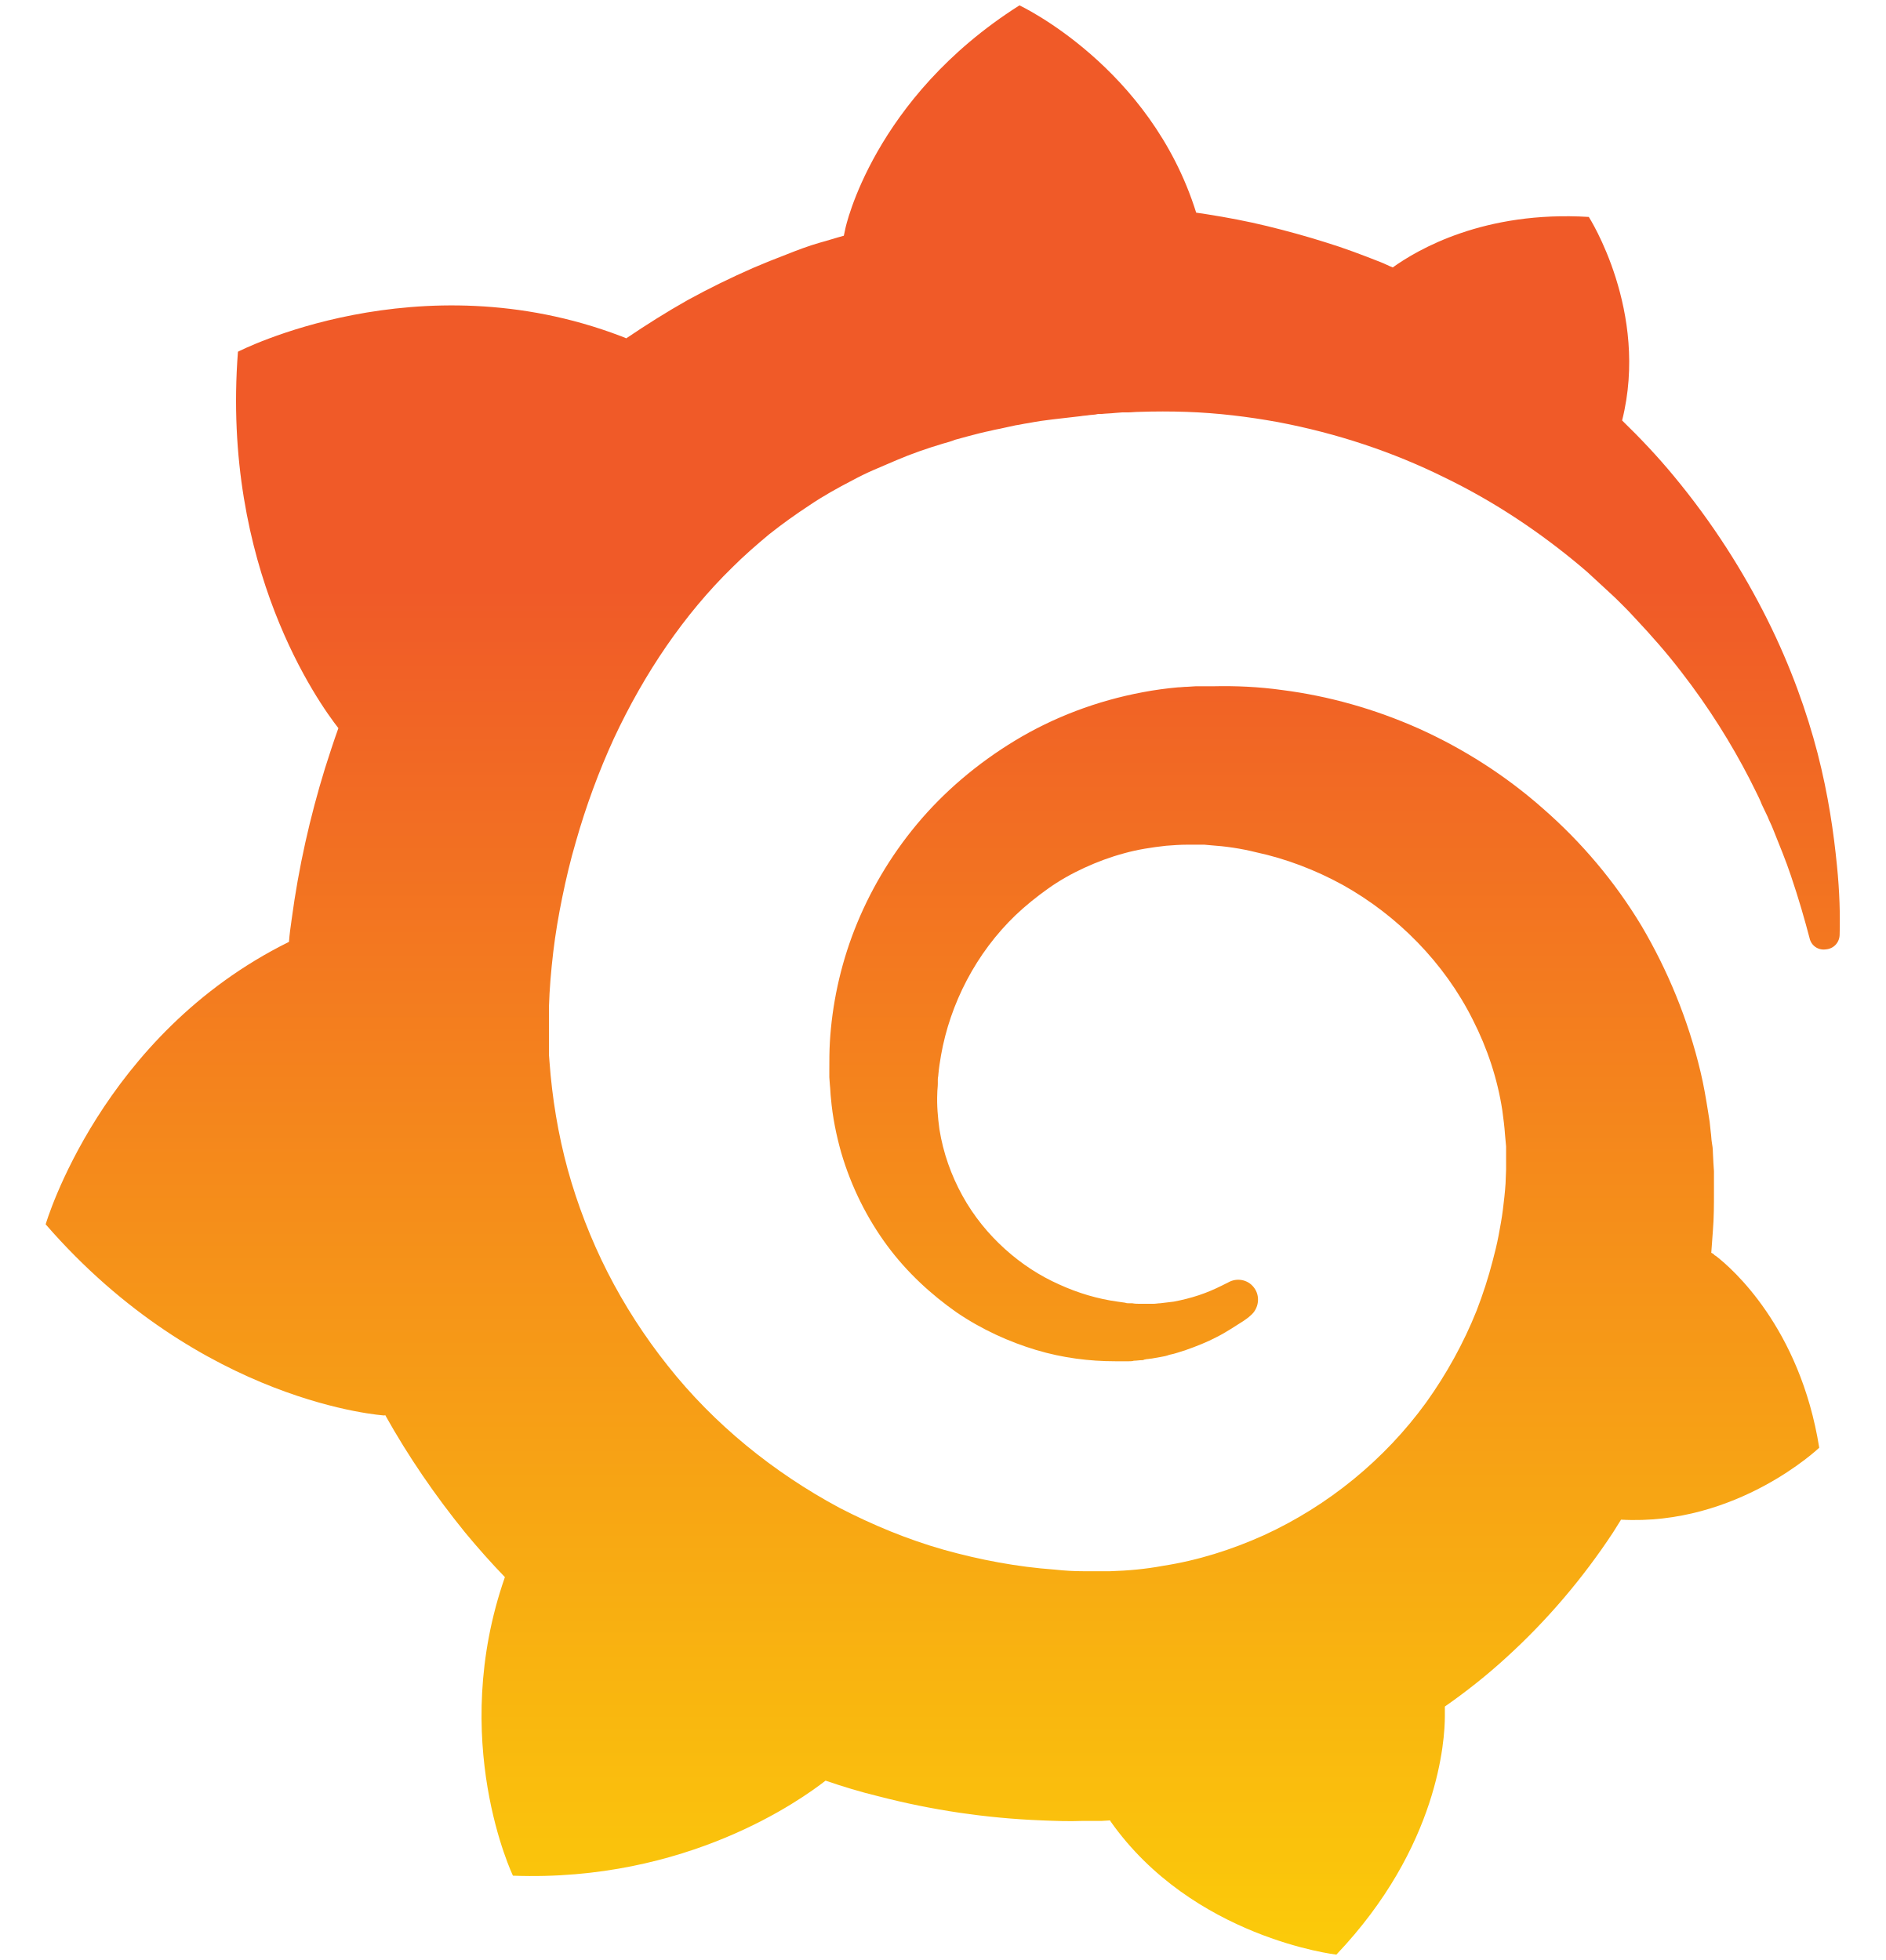
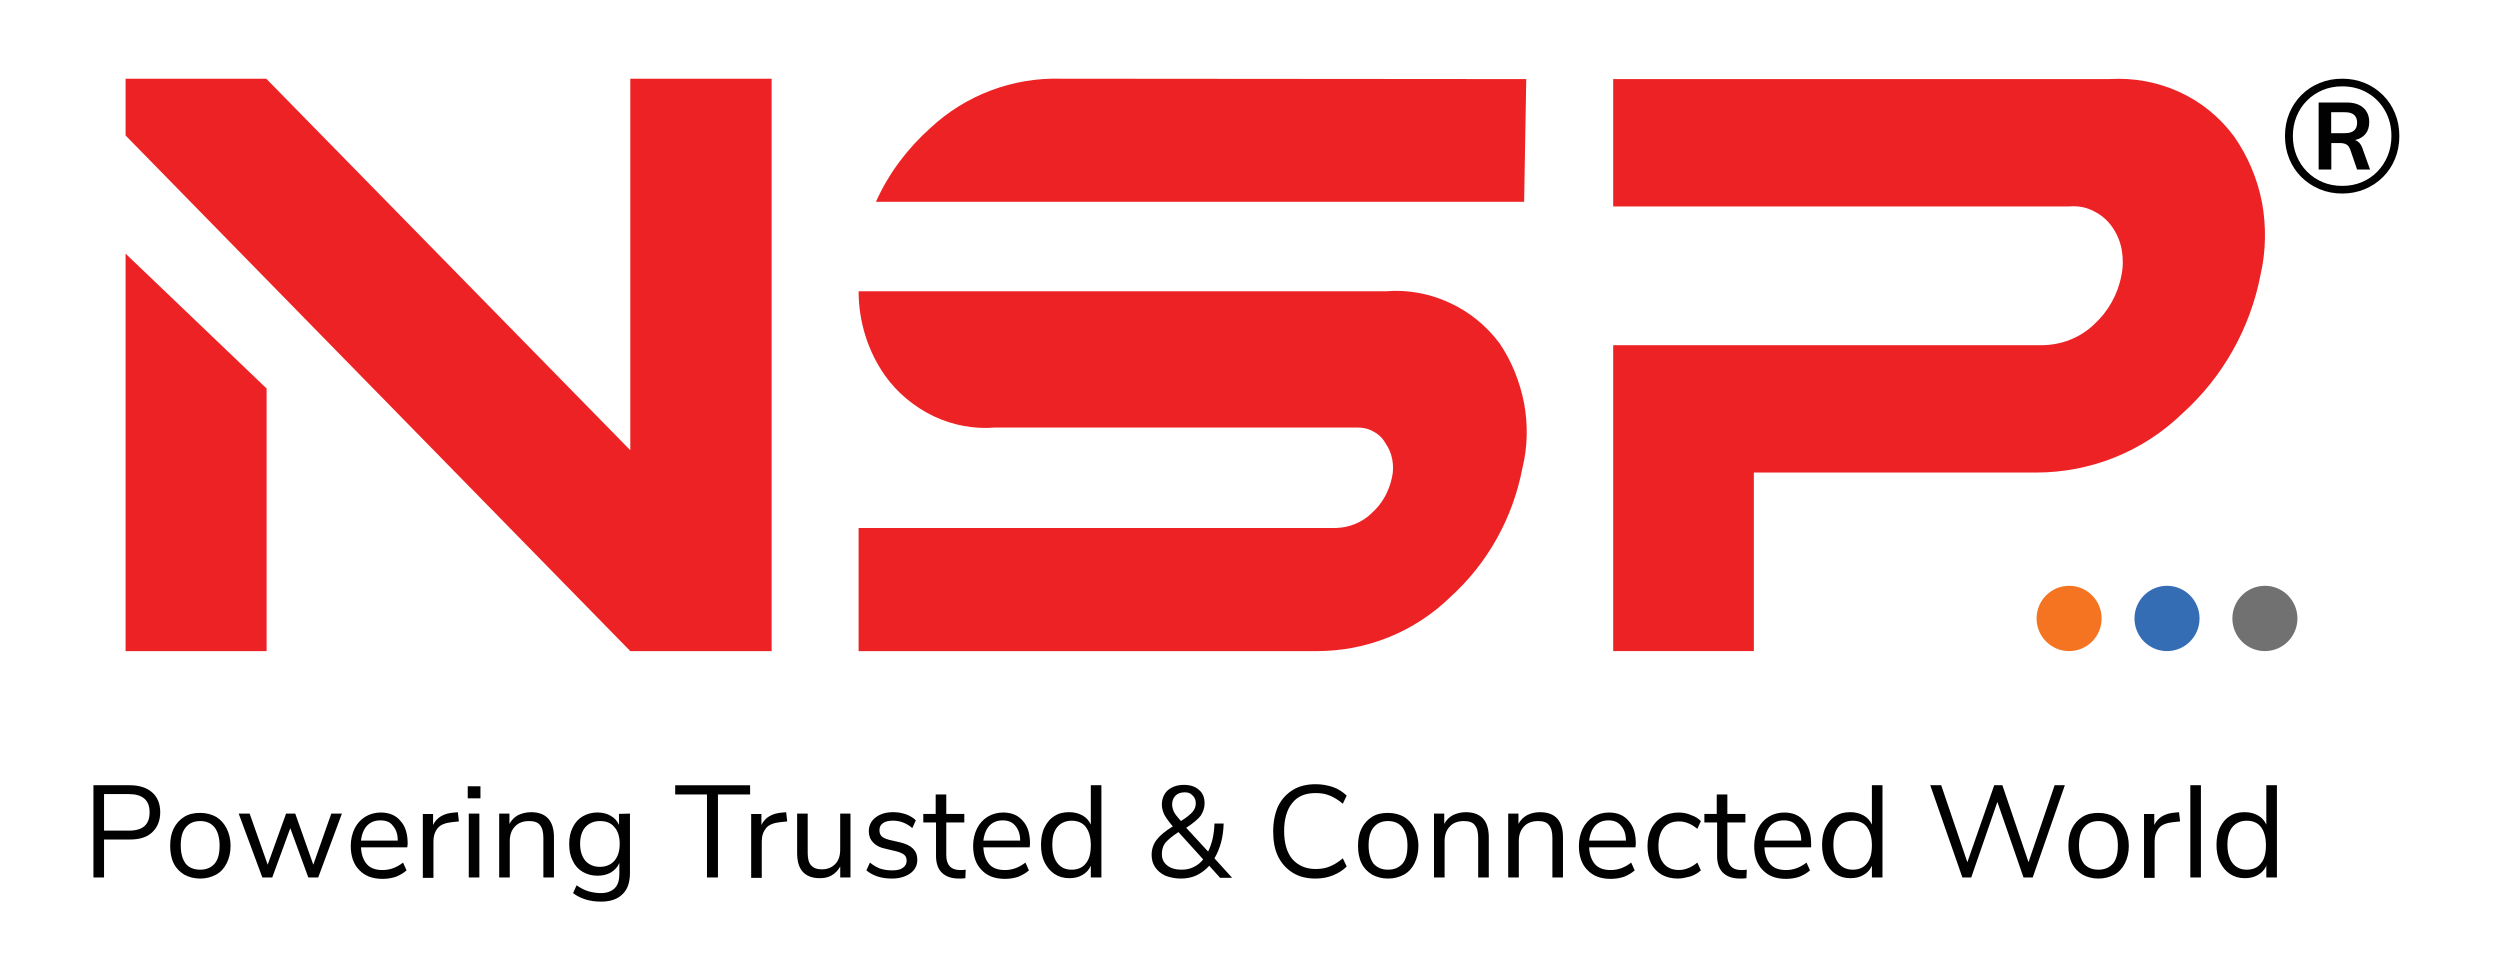
- <svg xmlns="http://www.w3.org/2000/svg" version="1.1" id="Layer_1" x="0px" y="0px" width="351px" height="365px" viewBox="0 0 351 365" style="enable-background:new 0 0 351 365;" xml:space="preserve">
-   <style type="text/css">
- 	.st0{fill:url(#SVGID_1_);}
- </style>
-   <g id="Layer_1_1_">
- </g>
-   <linearGradient id="SVGID_1_" gradientUnits="userSpaceOnUse" x1="175.5" y1="30%" x2="175.5" y2="99%">
-     <stop offset="0" style="stop-color:#F05A28" />
-     <stop offset="1" style="stop-color:#FBCA0A" />
-   </linearGradient>
-   <path class="st0" d="M342,161.2c-0.6-6.1-1.6-13.1-3.6-20.9c-2-7.7-5-16.2-9.4-25c-4.4-8.8-10.1-17.9-17.5-26.8  c-2.9-3.5-6.1-6.9-9.5-10.2c5.1-20.3-6.2-37.9-6.2-37.9c-19.5-1.2-31.9,6.1-36.5,9.4c-0.8-0.3-1.5-0.7-2.3-1  c-3.3-1.3-6.7-2.6-10.3-3.7c-3.5-1.1-7.1-2.1-10.8-3c-3.7-0.9-7.4-1.6-11.2-2.2c-0.7-0.1-1.3-0.2-2-0.3  c-8.5-27.2-32.9-38.6-32.9-38.6c-27.3,17.3-32.4,41.5-32.4,41.5s-0.1,0.5-0.3,1.4c-1.5,0.4-3,0.9-4.5,1.3c-2.1,0.6-4.2,1.4-6.2,2.2  c-2.1,0.8-4.1,1.6-6.2,2.5c-4.1,1.8-8.2,3.8-12.2,6c-3.9,2.2-7.7,4.6-11.4,7.1c-0.5-0.2-1-0.4-1-0.4c-37.8-14.4-71.3,2.9-71.3,2.9  c-3.1,40.2,15.1,65.5,18.7,70.1c-0.9,2.5-1.7,5-2.5,7.5c-2.8,9.1-4.9,18.4-6.2,28.1c-0.2,1.4-0.4,2.8-0.5,4.2  C18.8,192.7,8.5,228,8.5,228c29.1,33.5,63.1,35.6,63.1,35.6c0,0,0.1-0.1,0.1-0.1c4.3,7.7,9.3,15,14.9,21.9c2.4,2.9,4.8,5.6,7.4,8.3  c-10.6,30.4,1.5,55.6,1.5,55.6c32.4,1.2,53.7-14.2,58.2-17.7c3.2,1.1,6.5,2.1,9.8,2.9c10,2.6,20.2,4.1,30.4,4.5  c2.5,0.1,5.1,0.2,7.6,0.1l1.2,0l0.8,0l1.6,0l1.6-0.1l0,0.1c15.3,21.8,42.1,24.9,42.1,24.9c19.1-20.1,20.2-40.1,20.2-44.4l0,0  c0,0,0-0.1,0-0.3c0-0.4,0-0.6,0-0.6l0,0c0-0.3,0-0.6,0-0.9c4-2.8,7.8-5.8,11.4-9.1c7.6-6.9,14.3-14.8,19.9-23.3  c0.5-0.8,1-1.6,1.5-2.4c21.6,1.2,36.9-13.4,36.9-13.4c-3.6-22.5-16.4-33.5-19.1-35.6l0,0c0,0-0.1-0.1-0.3-0.2  c-0.2-0.1-0.2-0.2-0.2-0.2c0,0,0,0,0,0c-0.1-0.1-0.3-0.2-0.5-0.3c0.1-1.4,0.2-2.7,0.3-4.1c0.2-2.4,0.2-4.9,0.2-7.3l0-1.8l0-0.9  l0-0.5c0-0.6,0-0.4,0-0.6l-0.1-1.5l-0.1-2c0-0.7-0.1-1.3-0.2-1.9c-0.1-0.6-0.1-1.3-0.2-1.9l-0.2-1.9l-0.3-1.9  c-0.4-2.5-0.8-4.9-1.4-7.4c-2.3-9.7-6.1-18.9-11-27.2c-5-8.3-11.2-15.6-18.3-21.8c-7-6.2-14.9-11.2-23.1-14.9  c-8.3-3.7-16.9-6.1-25.5-7.2c-4.3-0.6-8.6-0.8-12.9-0.7l-1.6,0l-0.4,0c-0.1,0-0.6,0-0.5,0l-0.7,0l-1.6,0.1c-0.6,0-1.2,0.1-1.7,0.1  c-2.2,0.2-4.4,0.5-6.5,0.9c-8.6,1.6-16.7,4.7-23.8,9c-7.1,4.3-13.3,9.6-18.3,15.6c-5,6-8.9,12.7-11.6,19.6c-2.7,6.9-4.2,14.1-4.6,21  c-0.1,1.7-0.1,3.5-0.1,5.2c0,0.4,0,0.9,0,1.3l0.1,1.4c0.1,0.8,0.1,1.7,0.2,2.5c0.3,3.5,1,6.9,1.9,10.1c1.9,6.5,4.9,12.4,8.6,17.4  c3.7,5,8.2,9.1,12.9,12.4c4.7,3.2,9.8,5.5,14.8,7c5,1.5,10,2.1,14.7,2.1c0.6,0,1.2,0,1.7,0c0.3,0,0.6,0,0.9,0c0.3,0,0.6,0,0.9-0.1  c0.5,0,1-0.1,1.5-0.1c0.1,0,0.3,0,0.4-0.1l0.5-0.1c0.3,0,0.6-0.1,0.9-0.1c0.6-0.1,1.1-0.2,1.7-0.3c0.6-0.1,1.1-0.2,1.6-0.4  c1.1-0.2,2.1-0.6,3.1-0.9c2-0.7,4-1.5,5.7-2.4c1.8-0.9,3.4-2,5-3c0.4-0.3,0.9-0.6,1.3-1c1.6-1.3,1.9-3.7,0.6-5.3  c-1.1-1.4-3.1-1.8-4.7-0.9c-0.4,0.2-0.8,0.4-1.2,0.6c-1.4,0.7-2.8,1.3-4.3,1.8c-1.5,0.5-3.1,0.9-4.7,1.2c-0.8,0.1-1.6,0.2-2.5,0.3  c-0.4,0-0.8,0.1-1.3,0.1c-0.4,0-0.9,0-1.2,0c-0.4,0-0.8,0-1.2,0c-0.5,0-1,0-1.5-0.1c0,0-0.3,0-0.1,0l-0.2,0l-0.3,0  c-0.2,0-0.5,0-0.7-0.1c-0.5-0.1-0.9-0.1-1.4-0.2c-3.7-0.5-7.4-1.6-10.9-3.2c-3.6-1.6-7-3.8-10.1-6.6c-3.1-2.8-5.8-6.1-7.9-9.9  c-2.1-3.8-3.6-8-4.3-12.4c-0.3-2.2-0.5-4.5-0.4-6.7c0-0.6,0.1-1.2,0.1-1.8c0,0.2,0-0.1,0-0.1l0-0.2l0-0.5c0-0.3,0.1-0.6,0.1-0.9  c0.1-1.2,0.3-2.4,0.5-3.6c1.7-9.6,6.5-19,13.9-26.1c1.9-1.8,3.9-3.4,6-4.9c2.1-1.5,4.4-2.8,6.8-3.9c2.4-1.1,4.8-2,7.4-2.7  c2.5-0.7,5.1-1.1,7.8-1.4c1.3-0.1,2.6-0.2,4-0.2c0.4,0,0.6,0,0.9,0l1.1,0l0.7,0c0.3,0,0,0,0.1,0l0.3,0l1.1,0.1  c2.9,0.2,5.7,0.6,8.5,1.3c5.6,1.2,11.1,3.3,16.2,6.1c10.2,5.7,18.9,14.5,24.2,25.1c2.7,5.3,4.6,11,5.5,16.9c0.2,1.5,0.4,3,0.5,4.5  l0.1,1.1l0.1,1.1c0,0.4,0,0.8,0,1.1c0,0.4,0,0.8,0,1.1l0,1l0,1.1c0,0.7-0.1,1.9-0.1,2.6c-0.1,1.6-0.3,3.3-0.5,4.9  c-0.2,1.6-0.5,3.2-0.8,4.8c-0.3,1.6-0.7,3.2-1.1,4.7c-0.8,3.1-1.8,6.2-3,9.3c-2.4,6-5.6,11.8-9.4,17.1  c-7.7,10.6-18.2,19.2-30.2,24.7c-6,2.7-12.3,4.7-18.8,5.7c-3.2,0.6-6.5,0.9-9.8,1l-0.6,0l-0.5,0l-1.1,0l-1.6,0l-0.8,0  c0.4,0-0.1,0-0.1,0l-0.3,0c-1.8,0-3.5-0.1-5.3-0.3c-7-0.5-13.9-1.8-20.7-3.7c-6.7-1.9-13.2-4.6-19.4-7.8  c-12.3-6.6-23.4-15.6-32-26.5c-4.3-5.4-8.1-11.3-11.2-17.4c-3.1-6.1-5.6-12.6-7.4-19.1c-1.8-6.6-2.9-13.3-3.4-20.1l-0.1-1.3l0-0.3  l0-0.3l0-0.6l0-1.1l0-0.3l0-0.4l0-0.8l0-1.6l0-0.3c0,0,0,0.1,0-0.1l0-0.6c0-0.8,0-1.7,0-2.5c0.1-3.3,0.4-6.8,0.8-10.2  c0.4-3.4,1-6.9,1.7-10.3c0.7-3.4,1.5-6.8,2.5-10.2c1.9-6.7,4.3-13.2,7.1-19.3c5.7-12.2,13.1-23.1,22-31.8c2.2-2.2,4.5-4.2,6.9-6.2  c2.4-1.9,4.9-3.7,7.5-5.4c2.5-1.7,5.2-3.2,7.9-4.6c1.3-0.7,2.7-1.4,4.1-2c0.7-0.3,1.4-0.6,2.1-0.9c0.7-0.3,1.4-0.6,2.1-0.9  c2.8-1.2,5.7-2.2,8.7-3.1c0.7-0.2,1.5-0.4,2.2-0.7c0.7-0.2,1.5-0.4,2.2-0.6c1.5-0.4,3-0.8,4.5-1.1c0.7-0.2,1.5-0.3,2.3-0.5  c0.8-0.2,1.5-0.3,2.3-0.5c0.8-0.1,1.5-0.3,2.3-0.4l1.1-0.2l1.2-0.2c0.8-0.1,1.5-0.2,2.3-0.3c0.9-0.1,1.7-0.2,2.6-0.3  c0.7-0.1,1.9-0.2,2.6-0.3c0.5-0.1,1.1-0.1,1.6-0.2l1.1-0.1l0.5-0.1l0.6,0c0.9-0.1,1.7-0.1,2.6-0.2l1.3-0.1c0,0,0.5,0,0.1,0l0.3,0  l0.6,0c0.7,0,1.5-0.1,2.2-0.1c2.9-0.1,5.9-0.1,8.8,0c5.8,0.2,11.5,0.9,17,1.9c11.1,2.1,21.5,5.6,31,10.3  c9.5,4.6,17.9,10.3,25.3,16.5c0.5,0.4,0.9,0.8,1.4,1.2c0.4,0.4,0.9,0.8,1.3,1.2c0.9,0.8,1.7,1.6,2.6,2.4c0.9,0.8,1.7,1.6,2.5,2.4  c0.8,0.8,1.6,1.6,2.4,2.5c3.1,3.3,6,6.6,8.6,10c5.2,6.7,9.4,13.5,12.7,19.9c0.2,0.4,0.4,0.8,0.6,1.2c0.2,0.4,0.4,0.8,0.6,1.2  c0.4,0.8,0.8,1.6,1.1,2.4c0.4,0.8,0.7,1.5,1.1,2.3c0.3,0.8,0.7,1.5,1,2.3c1.2,3,2.4,5.9,3.3,8.6c1.5,4.4,2.6,8.3,3.5,11.7  c0.3,1.4,1.6,2.3,3,2.1c1.5-0.1,2.6-1.3,2.6-2.8C342.6,170.4,342.5,166.1,342,161.2z" />
+ <svg xmlns="http://www.w3.org/2000/svg" width="120" height="46" viewBox="0 0 120 46" fill="none">
+   <path d="M99.317 28.118C100.179 28.118 100.878 28.82 100.878 29.686C100.878 30.551 100.179 31.253 99.317 31.253C98.455 31.253 97.756 30.551 97.756 29.686C97.756 28.82 98.455 28.118 99.317 28.118Z" fill="#F47421" />
+   <path d="M104.016 28.118C104.878 28.118 105.578 28.82 105.578 29.686C105.578 30.551 104.878 31.253 104.016 31.253C103.154 31.253 102.455 30.551 102.455 29.686C102.455 28.82 103.154 28.118 104.016 28.118Z" fill="#356DB5" />
+   <path d="M108.716 28.118C109.578 28.118 110.277 28.82 110.277 29.686C110.277 30.551 109.578 31.253 108.716 31.253C107.854 31.253 107.154 30.551 107.154 29.686C107.154 28.82 107.854 28.118 108.716 28.118Z" fill="#717171" />
+   <path d="M107.24 6.554C106.544 5.617 105.645 4.885 104.594 4.408C103.542 3.931 102.405 3.727 101.252 3.795H77.433V9.909H99.334C99.741 9.876 100.132 9.944 100.488 10.13C100.844 10.3 101.166 10.573 101.387 10.897C101.624 11.238 101.777 11.612 101.845 12.004C101.913 12.413 101.913 12.822 101.829 13.213C101.66 14.132 101.184 14.967 100.506 15.58C99.827 16.227 98.928 16.568 97.995 16.568H77.433V31.25H84.185V22.682H97.739C100.352 22.682 102.862 21.677 104.745 19.855C106.696 18.101 108.019 15.75 108.512 13.16C108.767 12.036 108.783 10.861 108.58 9.737C108.359 8.582 107.901 7.508 107.24 6.554Z" fill="#ED2224" />
+   <path d="M71.971 16.468C71.343 15.633 70.512 14.951 69.561 14.526C68.611 14.084 67.559 13.896 66.525 13.981H41.213C41.213 15.428 41.654 16.858 42.485 18.034C43.079 18.868 43.892 19.533 44.809 19.976C45.743 20.418 46.76 20.606 47.778 20.521H65.15C65.422 20.521 65.677 20.572 65.914 20.709C66.151 20.828 66.354 21.015 66.49 21.254C66.659 21.492 66.778 21.764 66.829 22.055C66.881 22.344 66.881 22.634 66.813 22.924C66.677 23.571 66.354 24.168 65.862 24.61C65.404 25.07 64.776 25.325 64.132 25.343H41.213V31.253H63.216C65.609 31.253 67.899 30.334 69.629 28.646C71.411 27.029 72.615 24.865 73.073 22.48C73.328 21.458 73.345 20.386 73.158 19.363C72.954 18.324 72.564 17.337 71.971 16.468ZM50.934 3.778C48.609 3.71 46.354 4.561 44.657 6.145C43.554 7.133 42.655 8.325 42.044 9.688H73.158L73.26 3.796L50.934 3.778Z" fill="#ED2224" />
+   <path d="M30.254 31.253H37.039V3.778H30.254V21.611L12.78 3.778H6.028V6.503L30.254 31.253Z" fill="#ED2224" />
+   <path d="M6.028 31.253H12.797V18.648L6.028 12.175V31.253Z" fill="#ED2224" />
+   <path d="M4.485 37.691H6.232C6.691 37.691 7.047 37.81 7.3 38.031C7.555 38.252 7.691 38.577 7.691 38.985C7.691 39.394 7.555 39.718 7.3 39.956C7.046 40.194 6.69 40.297 6.232 40.297H4.994V42.119H4.485V37.691ZM6.181 39.871C6.86 39.871 7.181 39.582 7.181 38.985C7.181 38.407 6.842 38.116 6.181 38.116H4.994V39.87H6.181V39.871ZM9.608 42.171C9.32 42.171 9.065 42.102 8.845 41.983C8.625 41.847 8.454 41.677 8.337 41.438C8.217 41.2 8.168 40.909 8.168 40.603C8.168 40.279 8.219 40.006 8.337 39.769C8.456 39.531 8.625 39.343 8.845 39.207C9.065 39.07 9.32 39.019 9.608 39.019C9.897 39.019 10.152 39.087 10.372 39.207C10.592 39.343 10.762 39.531 10.88 39.769C10.999 40.006 11.067 40.279 11.067 40.603C11.067 40.927 10.999 41.2 10.88 41.438C10.761 41.675 10.592 41.863 10.372 41.983C10.152 42.102 9.897 42.171 9.608 42.171ZM9.608 41.745C9.913 41.745 10.135 41.643 10.304 41.456C10.473 41.251 10.541 40.962 10.541 40.586C10.541 40.212 10.456 39.922 10.304 39.717C10.135 39.513 9.913 39.411 9.608 39.411C9.304 39.411 9.082 39.513 8.913 39.717C8.744 39.922 8.676 40.211 8.676 40.586C8.676 40.961 8.761 41.251 8.913 41.456C9.065 41.642 9.302 41.745 9.608 41.745ZM15.902 39.053H16.411L15.274 42.119H14.799L13.934 39.752L13.068 42.119H12.593L11.457 39.053H11.983L12.849 41.506L13.731 39.053H14.172L15.038 41.506L15.902 39.053ZM19.55 40.671H17.328C17.344 41.029 17.447 41.301 17.616 41.489C17.785 41.677 18.04 41.762 18.362 41.762C18.718 41.762 19.041 41.642 19.346 41.404L19.515 41.778C19.379 41.898 19.21 42 19.007 42.084C18.803 42.153 18.583 42.186 18.362 42.186C17.887 42.186 17.515 42.05 17.243 41.76C16.971 41.488 16.836 41.096 16.836 40.602C16.836 40.296 16.904 40.005 17.023 39.767C17.142 39.529 17.311 39.342 17.531 39.205C17.752 39.069 18.006 39.001 18.278 39.001C18.685 39.001 19.008 39.137 19.228 39.41C19.465 39.666 19.568 40.04 19.568 40.5L19.55 40.671ZM18.26 39.378C17.988 39.378 17.785 39.462 17.616 39.633C17.463 39.803 17.361 40.042 17.328 40.349H19.093C19.093 40.042 19.008 39.803 18.855 39.633C18.735 39.462 18.532 39.378 18.26 39.378ZM22.027 39.429L21.687 39.464C21.383 39.497 21.144 39.583 21.009 39.753C20.873 39.923 20.805 40.127 20.805 40.383V42.137H20.296V39.072H20.788V39.6C20.957 39.243 21.297 39.038 21.79 39.003L21.977 38.987L22.027 39.429ZM22.501 42.119V39.053H23.009V42.119H22.501ZM22.451 37.742H23.062V38.321H22.451V37.742ZM25.487 38.985C26.217 38.985 26.59 39.394 26.59 40.194V42.119H26.082V40.229C26.082 39.94 26.03 39.735 25.913 39.599C25.811 39.462 25.624 39.411 25.386 39.411C25.115 39.411 24.878 39.496 24.724 39.667C24.555 39.837 24.469 40.076 24.469 40.365V42.119H23.961V39.053H24.453V39.547C24.554 39.36 24.689 39.223 24.876 39.122C25.063 39.037 25.267 38.985 25.487 38.985ZM30.238 39.053V41.898C30.238 42.358 30.119 42.699 29.882 42.92C29.645 43.158 29.305 43.278 28.847 43.278C28.32 43.278 27.863 43.142 27.507 42.869L27.676 42.495C27.88 42.631 28.067 42.733 28.253 42.784C28.439 42.835 28.625 42.869 28.847 42.869C29.135 42.869 29.355 42.784 29.509 42.631C29.661 42.478 29.729 42.257 29.729 41.949V41.421C29.645 41.625 29.509 41.762 29.322 41.881C29.135 41.983 28.931 42.034 28.678 42.034C28.406 42.034 28.169 41.966 27.966 41.847C27.762 41.727 27.593 41.541 27.491 41.318C27.371 41.08 27.321 40.824 27.321 40.517C27.321 40.211 27.373 39.955 27.491 39.716C27.61 39.478 27.762 39.307 27.966 39.187C28.169 39.068 28.406 38.999 28.678 38.999C28.915 38.999 29.136 39.051 29.305 39.153C29.492 39.254 29.628 39.408 29.713 39.595V39.066L30.238 39.053ZM28.796 41.609C29.084 41.609 29.322 41.507 29.491 41.319C29.66 41.115 29.746 40.859 29.746 40.502C29.746 40.161 29.661 39.888 29.491 39.7C29.322 39.496 29.1 39.411 28.796 39.411C28.507 39.411 28.269 39.513 28.1 39.7C27.931 39.888 27.845 40.161 27.845 40.502C27.845 40.842 27.93 41.115 28.1 41.319C28.269 41.506 28.506 41.609 28.796 41.609ZM33.935 42.119V38.134H32.409V37.692H36.005V38.134H34.462V42.119H33.935ZM37.786 39.429L37.447 39.464C37.142 39.497 36.904 39.583 36.768 39.753C36.633 39.923 36.565 40.127 36.565 40.383V42.137H36.056V39.072H36.548V39.6C36.717 39.243 37.056 39.038 37.548 39.003L37.735 38.987L37.786 39.429ZM40.823 39.053V42.119H40.331V41.591C40.23 41.778 40.094 41.915 39.924 42.016C39.755 42.118 39.551 42.153 39.348 42.153C38.992 42.153 38.72 42.051 38.533 41.847C38.346 41.642 38.262 41.336 38.262 40.944V39.053H38.77V40.944C38.77 41.217 38.821 41.421 38.939 41.541C39.04 41.66 39.211 41.728 39.448 41.728C39.719 41.728 39.923 41.643 40.092 41.472C40.261 41.303 40.329 41.063 40.329 40.774V39.053H40.823ZM42.808 42.171C42.3 42.171 41.893 42.034 41.587 41.778L41.756 41.404C41.925 41.541 42.078 41.625 42.247 41.694C42.416 41.745 42.603 41.778 42.824 41.778C43.044 41.778 43.214 41.744 43.332 41.659C43.451 41.574 43.519 41.471 43.519 41.318C43.519 41.199 43.486 41.097 43.4 41.029C43.316 40.961 43.197 40.909 43.01 40.859L42.501 40.739C42.246 40.688 42.042 40.586 41.907 40.433C41.771 40.297 41.703 40.109 41.703 39.905C41.703 39.632 41.804 39.411 42.026 39.24C42.246 39.07 42.518 38.984 42.874 38.984C43.094 38.984 43.281 39.017 43.485 39.086C43.672 39.154 43.841 39.255 43.96 39.375L43.791 39.749C43.519 39.511 43.197 39.392 42.875 39.392C42.655 39.392 42.502 39.426 42.383 39.511C42.264 39.596 42.214 39.699 42.214 39.852C42.214 39.972 42.249 40.073 42.317 40.141C42.385 40.21 42.504 40.261 42.673 40.311L43.199 40.431C43.487 40.499 43.691 40.6 43.827 40.737C43.962 40.873 44.03 41.043 44.03 41.265C44.03 41.538 43.929 41.742 43.708 41.912C43.469 42.086 43.164 42.171 42.808 42.171ZM46.082 41.762C46.167 41.762 46.269 41.762 46.354 41.745L46.337 42.154C46.236 42.171 46.133 42.171 46.032 42.171C45.659 42.171 45.388 42.068 45.201 41.881C45.014 41.694 44.929 41.421 44.929 41.08V39.479H44.318V39.07H44.913V38.133H45.421V39.07H46.287V39.479H45.421V41.047C45.42 41.506 45.642 41.762 46.082 41.762ZM49.424 40.671H47.201C47.218 41.029 47.321 41.301 47.49 41.489C47.659 41.677 47.913 41.762 48.236 41.762C48.592 41.762 48.915 41.642 49.22 41.404L49.389 41.778C49.253 41.898 49.084 42 48.88 42.084C48.677 42.153 48.457 42.186 48.236 42.186C47.761 42.186 47.388 42.05 47.117 41.76C46.845 41.488 46.71 41.096 46.71 40.602C46.71 40.296 46.778 40.005 46.897 39.767C47.016 39.529 47.185 39.342 47.405 39.205C47.625 39.069 47.88 39.001 48.152 39.001C48.559 39.001 48.882 39.137 49.102 39.41C49.339 39.666 49.441 40.04 49.441 40.5L49.424 40.671ZM48.135 39.378C47.864 39.378 47.66 39.462 47.491 39.633C47.339 39.803 47.236 40.042 47.203 40.349H48.968C48.968 40.042 48.883 39.803 48.731 39.633C48.592 39.462 48.389 39.378 48.135 39.378ZM52.867 37.691V42.119H52.359V41.557C52.275 41.745 52.139 41.898 51.952 42C51.783 42.101 51.579 42.153 51.324 42.153C51.053 42.153 50.816 42.084 50.612 41.948C50.408 41.812 50.256 41.624 50.137 41.386C50.018 41.148 49.968 40.858 49.968 40.552C49.968 40.246 50.019 39.955 50.137 39.717C50.256 39.479 50.408 39.291 50.612 39.172C50.816 39.035 51.053 38.984 51.324 38.984C51.561 38.984 51.765 39.035 51.952 39.137C52.139 39.239 52.275 39.393 52.359 39.58V37.689H52.867V37.691ZM51.443 41.745C51.731 41.745 51.97 41.643 52.122 41.439C52.291 41.234 52.359 40.945 52.359 40.57C52.359 40.195 52.275 39.905 52.122 39.7C51.97 39.496 51.731 39.394 51.443 39.394C51.155 39.394 50.917 39.496 50.748 39.7C50.579 39.905 50.511 40.177 50.511 40.552C50.511 40.926 50.596 41.217 50.748 41.421C50.917 41.642 51.137 41.745 51.443 41.745ZM58.552 42.119L58.043 41.557C57.856 41.762 57.67 41.898 57.432 42.018C57.212 42.119 56.957 42.171 56.685 42.171C56.414 42.171 56.159 42.119 55.939 42.034C55.718 41.933 55.566 41.796 55.447 41.625C55.328 41.456 55.278 41.251 55.278 41.029C55.278 40.756 55.362 40.518 55.515 40.314C55.684 40.093 55.939 39.888 56.295 39.667C56.108 39.446 55.972 39.258 55.888 39.105C55.82 38.952 55.769 38.799 55.769 38.628C55.769 38.339 55.87 38.099 56.057 37.93C56.26 37.76 56.515 37.674 56.837 37.674C57.141 37.674 57.38 37.759 57.549 37.912C57.736 38.065 57.82 38.286 57.82 38.559C57.82 38.78 57.752 38.967 57.633 39.155C57.498 39.325 57.277 39.513 56.938 39.734L57.989 40.874C58.176 40.5 58.278 40.057 58.294 39.529H58.735C58.718 40.194 58.566 40.738 58.294 41.199L59.142 42.136H58.548V42.119H58.552ZM56.871 38.031C56.684 38.031 56.532 38.083 56.431 38.184C56.329 38.287 56.262 38.422 56.262 38.61C56.262 38.73 56.295 38.848 56.346 38.967C56.397 39.069 56.515 39.223 56.685 39.41C56.957 39.24 57.144 39.086 57.245 38.967C57.346 38.848 57.398 38.712 57.398 38.559C57.398 38.405 57.346 38.269 57.245 38.184C57.159 38.083 57.041 38.031 56.871 38.031ZM56.702 41.745C56.906 41.745 57.109 41.712 57.279 41.625C57.465 41.541 57.618 41.421 57.754 41.251L56.566 39.94C56.278 40.127 56.075 40.297 55.939 40.45C55.82 40.603 55.77 40.791 55.77 40.995C55.77 41.233 55.854 41.404 56.025 41.541C56.192 41.677 56.431 41.745 56.702 41.745ZM63.148 42.171C62.724 42.171 62.368 42.086 62.062 41.898C61.757 41.71 61.519 41.456 61.35 41.115C61.181 40.774 61.113 40.365 61.113 39.906C61.113 39.446 61.198 39.037 61.35 38.697C61.519 38.357 61.757 38.101 62.062 37.914C62.367 37.727 62.741 37.642 63.148 37.642C63.453 37.642 63.725 37.693 63.98 37.778C64.234 37.863 64.455 38.016 64.642 38.187L64.455 38.579C64.234 38.391 64.031 38.273 63.827 38.187C63.623 38.102 63.403 38.067 63.148 38.067C62.656 38.067 62.282 38.22 62.029 38.544C61.774 38.85 61.638 39.311 61.638 39.889C61.638 40.468 61.774 40.928 62.029 41.234C62.3 41.541 62.673 41.712 63.148 41.712C63.403 41.712 63.623 41.678 63.827 41.592C64.031 41.507 64.234 41.388 64.455 41.2L64.642 41.592C64.455 41.78 64.234 41.916 63.98 42.018C63.725 42.119 63.454 42.171 63.148 42.171ZM66.626 42.171C66.337 42.171 66.082 42.102 65.862 41.983C65.642 41.847 65.472 41.677 65.354 41.438C65.235 41.2 65.185 40.909 65.185 40.603C65.185 40.279 65.236 40.006 65.354 39.769C65.473 39.531 65.642 39.343 65.862 39.207C66.082 39.07 66.337 39.019 66.626 39.019C66.914 39.019 67.169 39.087 67.389 39.207C67.609 39.343 67.779 39.531 67.897 39.769C68.016 40.006 68.084 40.279 68.084 40.603C68.084 40.927 68.016 41.2 67.897 41.438C67.778 41.675 67.609 41.863 67.389 41.983C67.169 42.102 66.915 42.171 66.626 42.171ZM66.626 41.745C66.93 41.745 67.152 41.643 67.321 41.456C67.49 41.251 67.558 40.962 67.558 40.586C67.558 40.212 67.473 39.922 67.321 39.717C67.152 39.513 66.93 39.411 66.626 39.411C66.321 39.411 66.099 39.513 65.93 39.717C65.761 39.922 65.693 40.211 65.693 40.586C65.693 40.961 65.778 41.251 65.93 41.456C66.1 41.642 66.321 41.745 66.626 41.745ZM70.359 38.985C71.089 38.985 71.462 39.394 71.462 40.194V42.119H70.953V40.229C70.953 39.94 70.902 39.735 70.784 39.599C70.683 39.462 70.496 39.411 70.258 39.411C69.986 39.411 69.749 39.496 69.596 39.667C69.427 39.837 69.341 40.076 69.341 40.365V42.119H68.832V39.053H69.324V39.547C69.425 39.36 69.561 39.223 69.748 39.122C69.934 39.037 70.137 38.985 70.359 38.985ZM73.921 38.985C74.651 38.985 75.023 39.394 75.023 40.194V42.119H74.515V40.229C74.515 39.94 74.464 39.735 74.346 39.599C74.243 39.462 74.058 39.411 73.82 39.411C73.548 39.411 73.311 39.496 73.157 39.667C72.988 39.837 72.903 40.076 72.903 40.365V42.119H72.394V39.053H72.886V39.547C72.987 39.36 73.123 39.223 73.31 39.122C73.48 39.037 73.684 38.985 73.921 38.985ZM78.501 40.671H76.279C76.295 41.029 76.398 41.301 76.567 41.489C76.736 41.677 76.991 41.762 77.314 41.762C77.669 41.762 77.992 41.642 78.297 41.404L78.466 41.778C78.33 41.898 78.161 42 77.958 42.084C77.754 42.153 77.534 42.186 77.314 42.186C76.838 42.186 76.466 42.05 76.194 41.76C75.923 41.488 75.787 41.096 75.787 40.602C75.787 40.296 75.855 40.005 75.974 39.767C76.093 39.529 76.262 39.342 76.482 39.205C76.703 39.069 76.957 39.001 77.229 39.001C77.636 39.001 77.959 39.137 78.179 39.41C78.416 39.666 78.519 40.04 78.519 40.5L78.501 40.671ZM77.212 39.378C76.941 39.378 76.737 39.462 76.568 39.633C76.416 39.803 76.313 40.042 76.28 40.349H78.045C78.045 40.042 77.96 39.803 77.808 39.633C77.669 39.462 77.466 39.378 77.212 39.378ZM80.537 42.171C80.232 42.171 79.978 42.102 79.757 41.983C79.537 41.847 79.367 41.677 79.249 41.438C79.131 41.199 79.08 40.927 79.08 40.603C79.08 40.279 79.148 40.006 79.267 39.769C79.386 39.531 79.572 39.343 79.793 39.207C80.013 39.07 80.285 39.002 80.573 39.002C80.777 39.002 80.98 39.035 81.167 39.122C81.371 39.19 81.523 39.291 81.642 39.411L81.473 39.785C81.185 39.547 80.897 39.428 80.591 39.428C80.286 39.428 80.031 39.529 79.861 39.734C79.692 39.938 79.606 40.228 79.606 40.603C79.606 40.977 79.691 41.25 79.861 41.454C80.03 41.659 80.285 41.76 80.591 41.76C80.879 41.76 81.185 41.641 81.473 41.403L81.642 41.777C81.507 41.897 81.354 41.998 81.151 42.066C80.945 42.119 80.741 42.171 80.537 42.171ZM83.574 41.762C83.658 41.762 83.761 41.762 83.845 41.745L83.829 42.154C83.728 42.171 83.625 42.171 83.524 42.171C83.151 42.171 82.88 42.068 82.693 41.881C82.506 41.694 82.421 41.421 82.421 41.08V39.479H81.81V39.07H82.404V38.133H82.913V39.07H83.779V39.479H82.913V41.047C82.912 41.506 83.133 41.762 83.574 41.762ZM86.915 40.671H84.693C84.71 41.029 84.812 41.301 84.981 41.489C85.15 41.677 85.405 41.762 85.728 41.762C86.084 41.762 86.407 41.642 86.712 41.404L86.881 41.778C86.745 41.898 86.576 42 86.372 42.084C86.169 42.153 85.948 42.186 85.728 42.186C85.253 42.186 84.88 42.05 84.609 41.76C84.337 41.488 84.201 41.096 84.201 40.602C84.201 40.296 84.269 40.005 84.388 39.767C84.508 39.529 84.677 39.342 84.897 39.205C85.117 39.069 85.372 39.001 85.644 39.001C86.051 39.001 86.374 39.137 86.594 39.41C86.831 39.666 86.933 40.04 86.933 40.5V40.67H86.915V40.671ZM85.627 39.378C85.355 39.378 85.152 39.462 84.983 39.633C84.83 39.803 84.728 40.042 84.695 40.349H86.459C86.459 40.042 86.375 39.803 86.222 39.633C86.102 39.462 85.898 39.378 85.627 39.378ZM90.359 37.691V42.119H89.851V41.557C89.766 41.745 89.631 41.898 89.444 42C89.275 42.101 89.071 42.153 88.816 42.153C88.544 42.153 88.308 42.084 88.104 41.948C87.9 41.812 87.748 41.624 87.629 41.386C87.51 41.148 87.46 40.858 87.46 40.552C87.46 40.246 87.511 39.955 87.629 39.717C87.748 39.479 87.9 39.291 88.104 39.172C88.308 39.035 88.544 38.984 88.816 38.984C89.053 38.984 89.257 39.035 89.444 39.137C89.631 39.239 89.766 39.393 89.851 39.58V37.689H90.359V37.691ZM88.935 41.745C89.223 41.745 89.462 41.643 89.614 41.439C89.783 41.234 89.851 40.945 89.851 40.57C89.851 40.195 89.766 39.905 89.614 39.7C89.462 39.496 89.223 39.394 88.935 39.394C88.647 39.394 88.409 39.496 88.24 39.7C88.071 39.905 88.003 40.177 88.003 40.552C88.003 40.926 88.087 41.217 88.24 41.421C88.409 41.642 88.646 41.745 88.935 41.745ZM98.622 37.691H99.113L97.57 42.119H97.129L95.874 38.492L94.619 42.119H94.195L92.652 37.691H93.178L94.433 41.386L95.723 37.691H96.114L97.369 41.386L98.622 37.691ZM100.725 42.171C100.436 42.171 100.182 42.102 99.961 41.983C99.741 41.847 99.571 41.677 99.453 41.438C99.334 41.2 99.284 40.909 99.284 40.603C99.284 40.279 99.335 40.006 99.453 39.769C99.572 39.531 99.741 39.343 99.961 39.207C100.182 39.07 100.436 39.019 100.725 39.019C101.013 39.019 101.268 39.087 101.488 39.207C101.708 39.343 101.879 39.531 101.996 39.769C102.114 40.006 102.183 40.279 102.183 40.603C102.183 40.927 102.116 41.2 101.996 41.438C101.877 41.675 101.708 41.863 101.488 41.983C101.268 42.102 101.013 42.171 100.725 42.171ZM100.725 41.745C101.029 41.745 101.251 41.643 101.42 41.456C101.589 41.251 101.657 40.962 101.657 40.586C101.657 40.212 101.572 39.922 101.42 39.717C101.251 39.513 101.029 39.411 100.725 39.411C100.436 39.411 100.198 39.513 100.029 39.717C99.86 39.922 99.792 40.211 99.792 40.586C99.792 40.961 99.877 41.251 100.029 41.456C100.182 41.642 100.42 41.745 100.725 41.745ZM104.644 39.429L104.304 39.464C104 39.497 103.761 39.583 103.626 39.753C103.49 39.923 103.422 40.127 103.422 40.383V42.137H102.913V39.072H103.405V39.6C103.574 39.243 103.914 39.038 104.407 39.003L104.594 38.987L104.644 39.429ZM105.136 42.119V37.691H105.644V42.119H105.136ZM109.292 37.691V42.119H108.783V41.557C108.699 41.745 108.563 41.898 108.376 42C108.207 42.101 108.003 42.153 107.748 42.153C107.477 42.153 107.24 42.084 107.036 41.948C106.833 41.812 106.68 41.624 106.561 41.386C106.442 41.148 106.392 40.858 106.392 40.552C106.392 40.246 106.443 39.955 106.561 39.717C106.68 39.479 106.833 39.291 107.036 39.172C107.24 39.035 107.477 38.984 107.748 38.984C107.985 38.984 108.189 39.035 108.376 39.137C108.563 39.239 108.699 39.393 108.783 39.58V37.689H109.292V37.691ZM107.849 41.745C108.138 41.745 108.376 41.643 108.528 41.439C108.697 41.234 108.765 40.945 108.765 40.57C108.765 40.195 108.681 39.905 108.528 39.7C108.376 39.496 108.138 39.394 107.849 39.394C107.561 39.394 107.323 39.496 107.154 39.7C106.985 39.905 106.917 40.177 106.917 40.552C106.917 40.926 107.002 41.217 107.154 41.421C107.324 41.642 107.561 41.745 107.849 41.745Z" fill="#010101" />
+   <path d="M112.427 9.29C112.038 9.29 111.675 9.22 111.341 9.08C111.007 8.94 110.715 8.746 110.464 8.497C110.213 8.248 110.019 7.956 109.884 7.62C109.747 7.285 109.679 6.922 109.679 6.53C109.679 6.139 109.747 5.776 109.884 5.443C110.021 5.11 110.214 4.818 110.464 4.566C110.714 4.314 111.007 4.12 111.341 3.984C111.675 3.846 112.037 3.778 112.427 3.778C112.818 3.778 113.178 3.846 113.509 3.984C113.841 4.121 114.132 4.316 114.383 4.566C114.634 4.817 114.827 5.11 114.963 5.443C115.1 5.776 115.168 6.138 115.168 6.53C115.168 6.921 115.1 7.285 114.963 7.62C114.826 7.956 114.633 8.248 114.383 8.497C114.132 8.747 113.841 8.941 113.509 9.08C113.176 9.219 112.817 9.29 112.427 9.29ZM112.427 8.923C112.767 8.923 113.079 8.864 113.365 8.744C113.65 8.625 113.9 8.456 114.113 8.238C114.325 8.019 114.491 7.766 114.61 7.475C114.729 7.186 114.788 6.871 114.788 6.53C114.788 6.077 114.685 5.671 114.48 5.311C114.275 4.95 113.995 4.665 113.638 4.457C113.28 4.249 112.877 4.145 112.426 4.145C112.087 4.145 111.774 4.204 111.488 4.323C111.203 4.443 110.952 4.61 110.737 4.826C110.521 5.042 110.355 5.295 110.236 5.585C110.117 5.874 110.058 6.189 110.058 6.53C110.058 6.871 110.117 7.186 110.236 7.475C110.355 7.764 110.521 8.019 110.737 8.238C110.952 8.456 111.203 8.625 111.488 8.744C111.775 8.864 112.088 8.923 112.427 8.923ZM111.295 8.139V4.921H112.639C112.988 4.921 113.256 5.006 113.443 5.177C113.63 5.347 113.723 5.575 113.723 5.86C113.723 6.094 113.664 6.283 113.545 6.428C113.426 6.574 113.258 6.671 113.041 6.722C113.132 6.752 113.208 6.806 113.273 6.885C113.335 6.963 113.388 7.071 113.429 7.209L113.763 8.139H113.141L112.806 7.163C112.76 7.046 112.696 6.967 112.613 6.926C112.53 6.885 112.427 6.866 112.306 6.866H111.903V8.139H111.295ZM111.896 6.392H112.557C112.946 6.392 113.141 6.225 113.141 5.89C113.141 5.554 112.946 5.387 112.557 5.387H111.896V6.392Z" fill="#010101" />
</svg>
